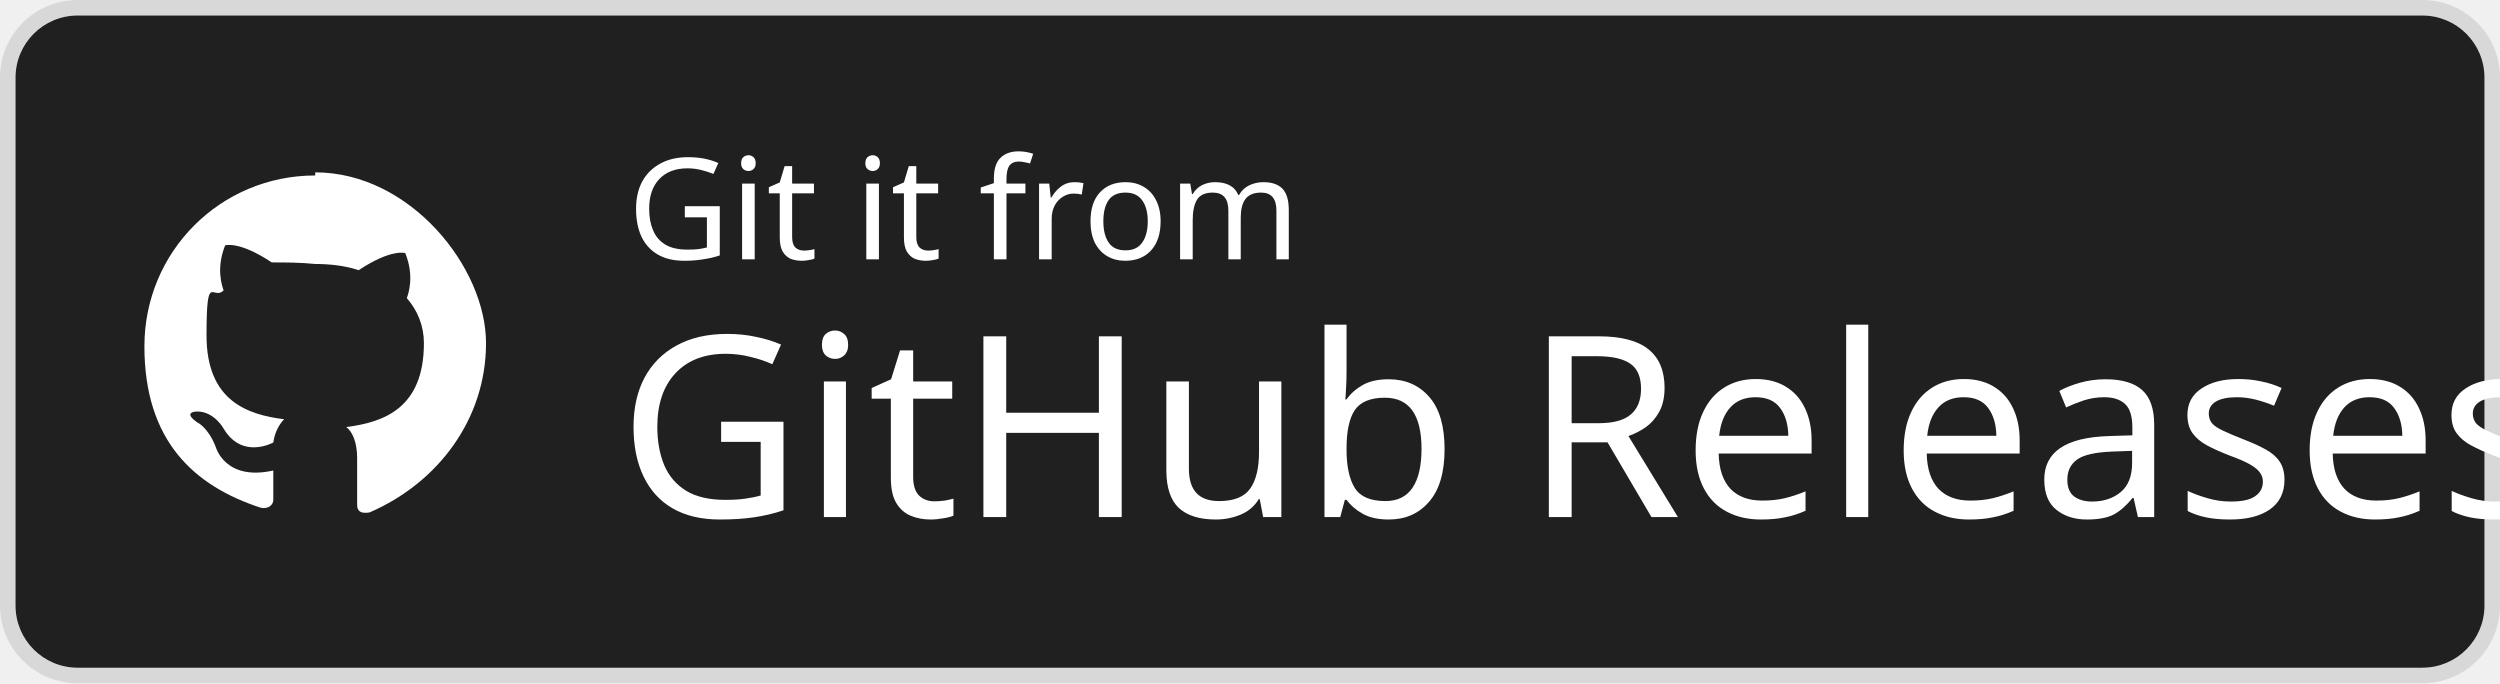
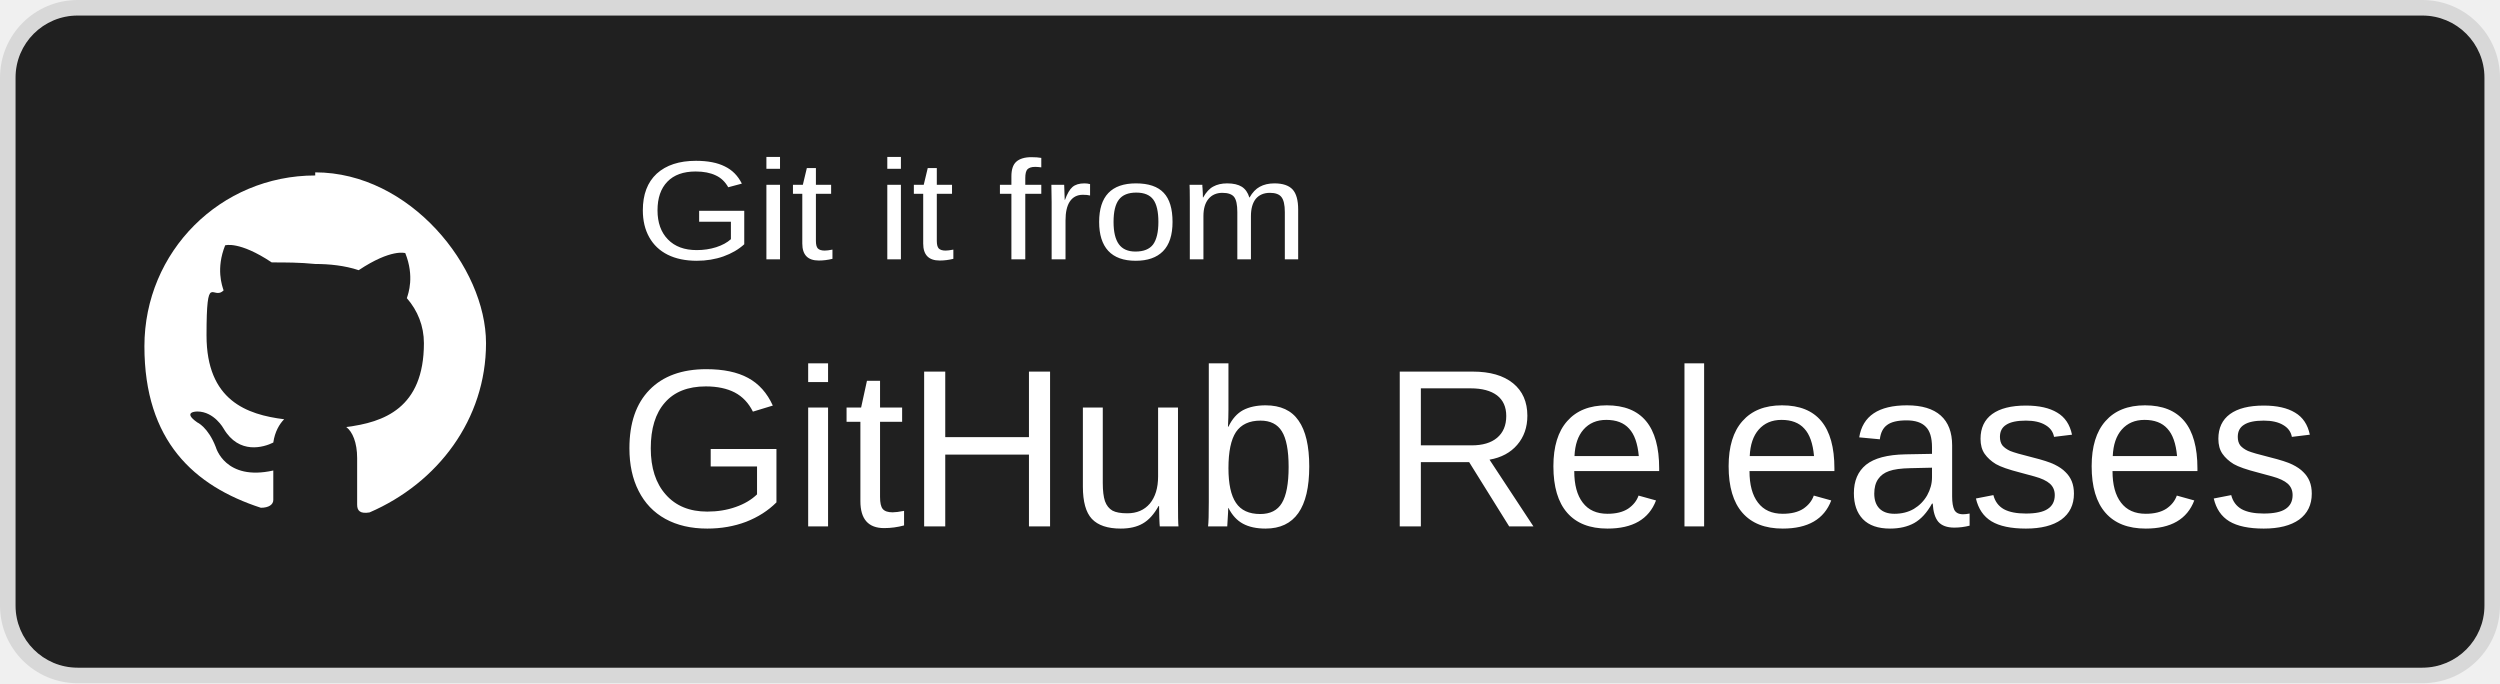
- <svg xmlns="http://www.w3.org/2000/svg" id="_图层_1" data-name="图层_1" version="1.1" viewBox="0 0 161 44">
+ <svg xmlns="http://www.w3.org/2000/svg" id="_图层_1" version="1.1" viewBox="0 0 161 44">
  <defs>
    <style>
      .st0, .st1, .st2 {
        fill: #fff;
      }

      .st1 {
-         font-size: 16.3px;
+         font-size: 9.1px;
+       }
+ 
+       .st1, .st3, .st2 {
+         isolation: isolate;
      }

      .st1, .st2 {
-         font-family: MyriadPro-Regular, 'Myriad Pro';
+         font-family: ArialMT, Arial;
      }

-       .st3 {
+       .st2 {
+         font-size: 14.5px;
+       }
+ 
+       .st4 {
        fill: #202020;
      }

-       .st4 {
+       .st5 {
        fill: none;
        stroke: #000;
        stroke-opacity: .1;
      }
- 
-       .st2 {
-         font-size: 9.1px;
-       }
    </style>
  </defs>
-   <rect class="st3" x="1" y="1" width="159" height="42" rx="4" ry="4" />
-   <rect class="st4" x=".5" y=".5" width="160" height="43" rx="4.5" ry="4.5" />
-   <path class="st0" d="M20.3,11.3c-6.1,0-11,4.9-11,11s3.2,9,7.5,10.4c.5.1.8-.2.8-.5s0-1,0-1.9c-3.1.7-3.7-1.5-3.7-1.5-.5-1.3-1.2-1.6-1.2-1.6-1-.7,0-.7,0-.7,1.1,0,1.7,1.1,1.7,1.1,1,1.7,2.6,1.2,3.2.9.1-.7.4-1.2.7-1.5-2.4-.3-5-1.2-5-5.4s.4-2.2,1.1-2.9c-.1-.3-.5-1.4.1-2.9,0,0,.9-.3,3,1.1.9,0,1.8,0,2.8.1.9,0,1.9.1,2.8.4,2.1-1.4,3-1.1,3-1.1.6,1.5.2,2.6.1,2.9.7.8,1.1,1.8,1.1,2.9,0,4.2-2.6,5.1-5,5.4.4.3.7,1,.7,2,0,1.5,0,2.6,0,3s.2.6.8.5c4.4-1.9,7.5-6,7.5-10.9s-4.9-11-11-11Z" />
-   <text class="st2" transform="translate(40.4 16.7)">
-     <tspan x="0" y="0">Git it from</tspan>
-   </text>
-   <text class="st1" transform="translate(39.8 33.3)">
-     <tspan x="0" y="0">GitHub Releases</tspan>
-   </text>
+   <rect class="st4" x="1" y="1" width="159" height="42" rx="4" ry="4" />
+   <rect class="st5" x=".5" y=".5" width="160" height="43" rx="4.5" ry="4.5" />
+   <path class="st0" d="M20.3,11.3c-6.1,0-11,4.9-11,11s3.2,9,7.5,10.4c.5,0,.8-.2.8-.5v-1.9c-3.1.7-3.7-1.5-3.7-1.5-.5-1.3-1.2-1.6-1.2-1.6-1-.7,0-.7,0-.7,1.1,0,1.7,1.1,1.7,1.1,1,1.7,2.6,1.2,3.2.9.1-.7.4-1.2.7-1.5-2.4-.3-5-1.2-5-5.4s.4-2.2,1.1-2.9c-.1-.3-.5-1.4.1-2.9,0,0,.9-.3,3,1.1.9,0,1.8,0,2.8.1.9,0,1.9.1,2.8.4,2.1-1.4,3-1.1,3-1.1.6,1.5.2,2.6.1,2.9.7.8,1.1,1.8,1.1,2.9,0,4.2-2.6,5.1-5,5.4.4.3.7,1,.7,2v3c0,.4.2.6.8.5,4.4-1.9,7.5-6,7.5-10.9s-4.9-11-11-11v.2Z" />
+   <g class="st3">
+     <text class="st1" transform="translate(40.9 16.7) scale(1.1 1)">
+       <tspan x="0" y="0">Git it from</tspan>
+     </text>
+   </g>
+   <g class="st3">
+     <text class="st2" transform="translate(39.8 33.9)">
+       <tspan x="0" y="0">GitHub Releases</tspan>
+     </text>
+   </g>
</svg>
